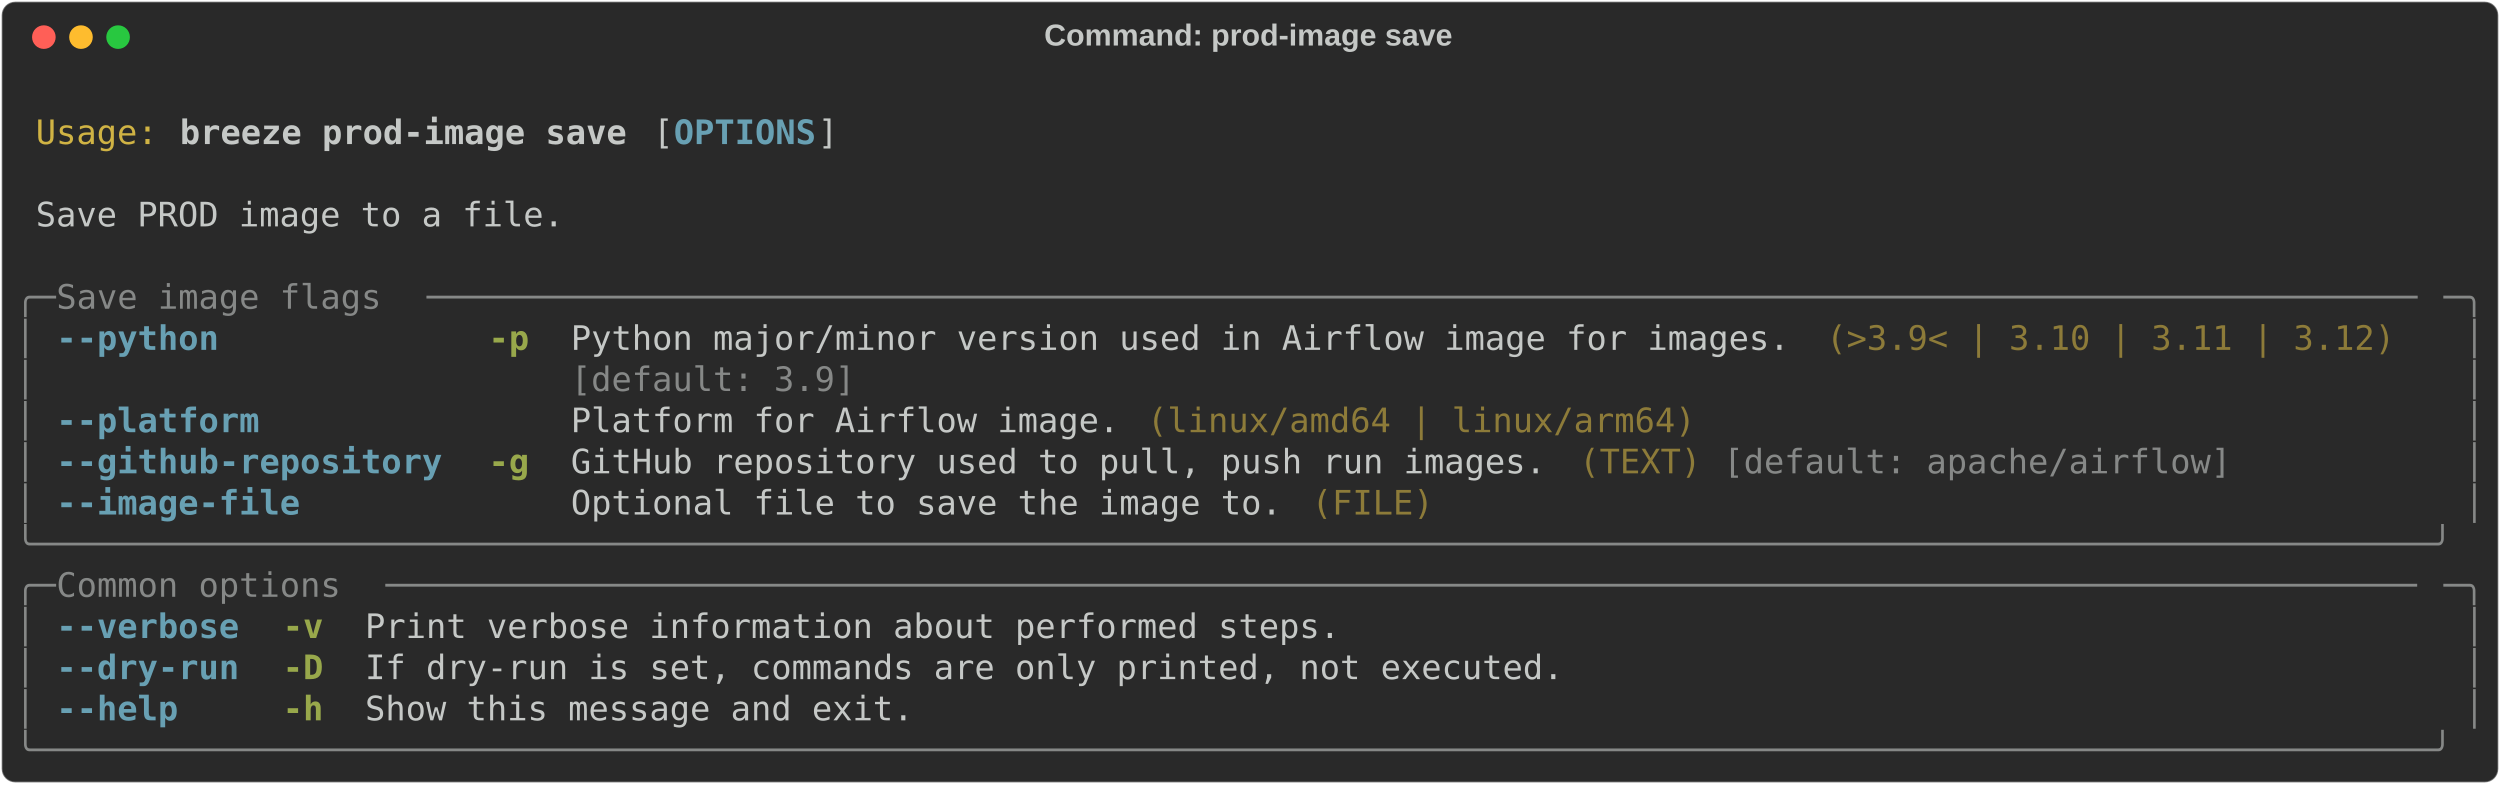
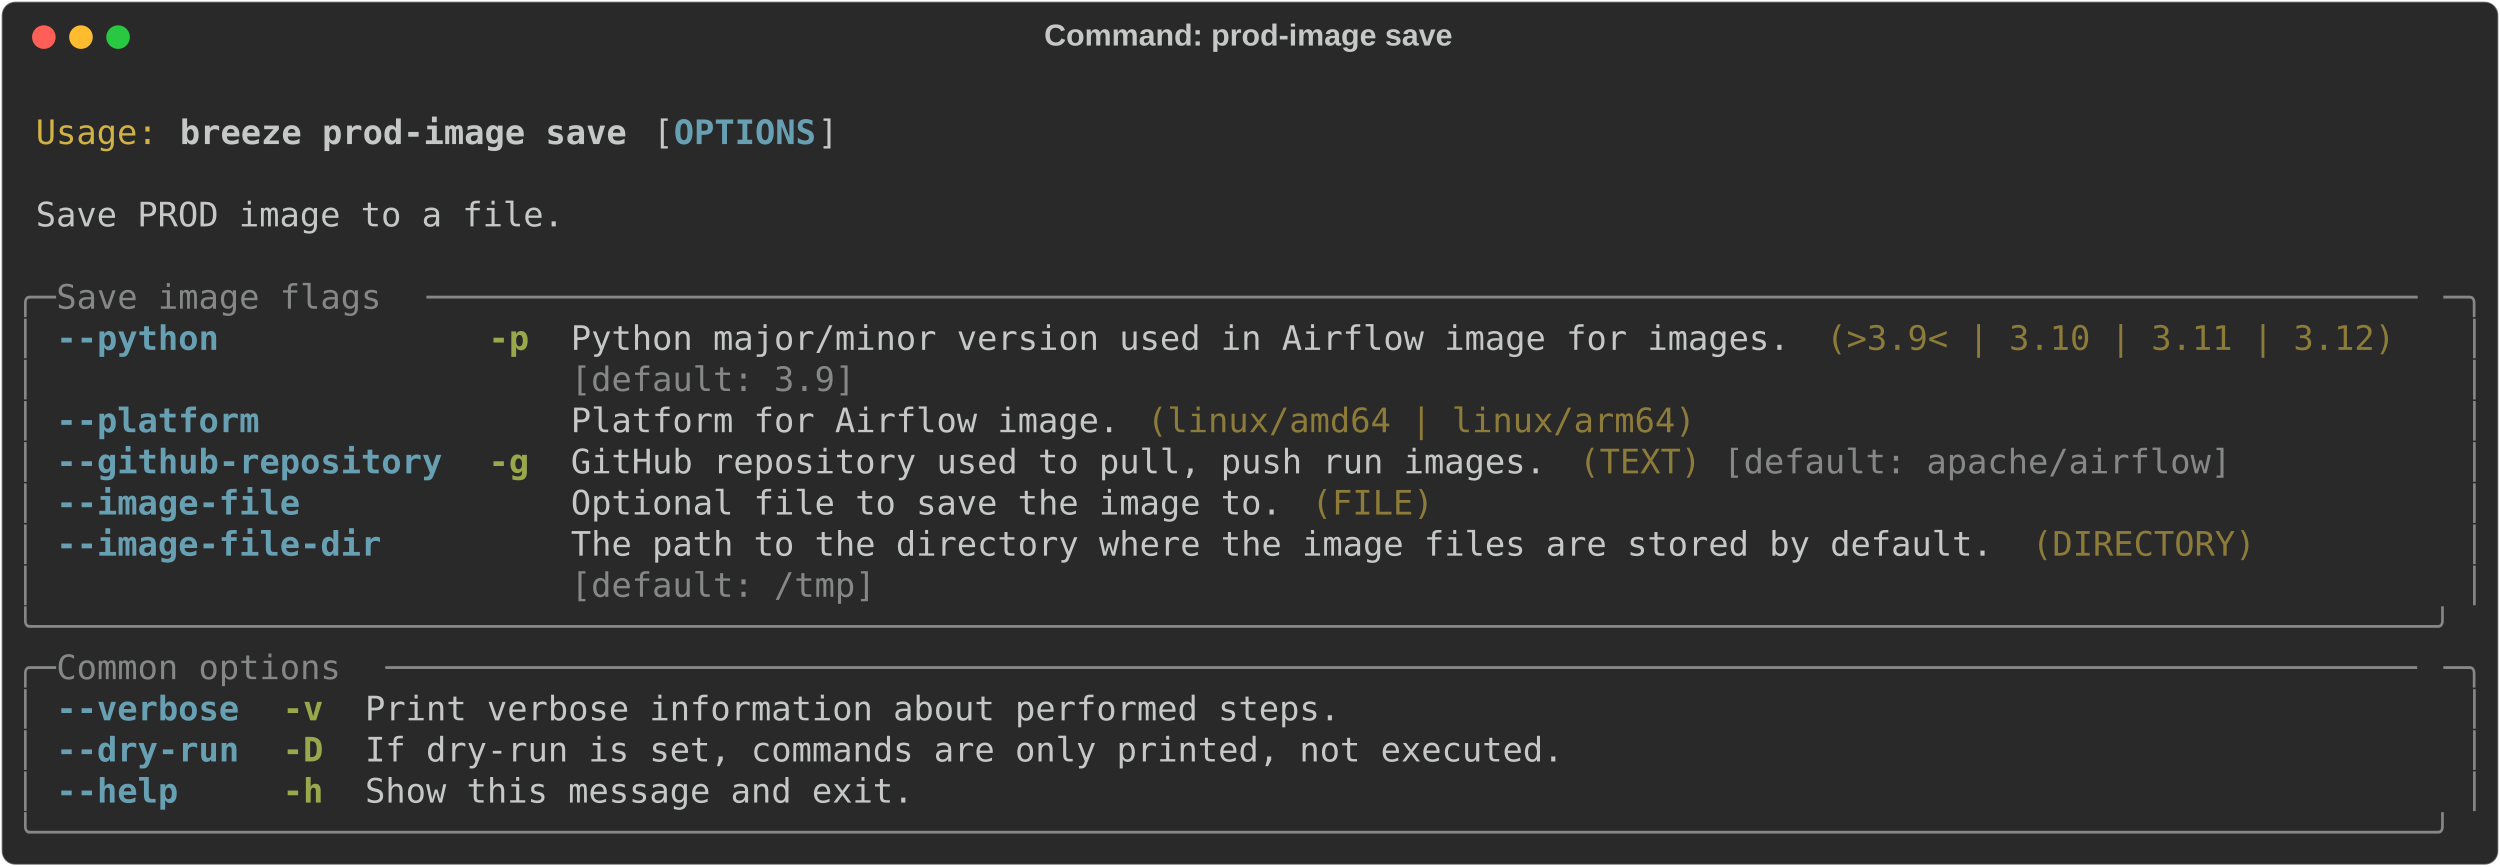
- <svg xmlns="http://www.w3.org/2000/svg" class="rich-terminal" viewBox="0 0 1482 464.8">
+ <svg xmlns="http://www.w3.org/2000/svg" class="rich-terminal" viewBox="0 0 1482 513.6">
  <style>

    @font-face {
        font-family: "Fira Code";
        src: local("FiraCode-Regular"),
                url("https://cdnjs.cloudflare.com/ajax/libs/firacode/6.2.0/woff2/FiraCode-Regular.woff2") format("woff2"),
                url("https://cdnjs.cloudflare.com/ajax/libs/firacode/6.2.0/woff/FiraCode-Regular.woff") format("woff");
        font-style: normal;
        font-weight: 400;
    }
    @font-face {
        font-family: "Fira Code";
        src: local("FiraCode-Bold"),
                url("https://cdnjs.cloudflare.com/ajax/libs/firacode/6.2.0/woff2/FiraCode-Bold.woff2") format("woff2"),
                url("https://cdnjs.cloudflare.com/ajax/libs/firacode/6.2.0/woff/FiraCode-Bold.woff") format("woff");
        font-style: bold;
        font-weight: 700;
    }

    .breeze-prod-image-save-matrix {
        font-family: Fira Code, monospace;
        font-size: 20px;
        line-height: 24.4px;
        font-variant-east-asian: full-width;
    }

    .breeze-prod-image-save-title {
        font-size: 18px;
        font-weight: bold;
        font-family: arial;
    }

    .breeze-prod-image-save-r1 { fill: #c5c8c6 }
.breeze-prod-image-save-r2 { fill: #d0b344 }
.breeze-prod-image-save-r3 { fill: #c5c8c6;font-weight: bold }
.breeze-prod-image-save-r4 { fill: #68a0b3;font-weight: bold }
.breeze-prod-image-save-r5 { fill: #868887 }
.breeze-prod-image-save-r6 { fill: #98a84b;font-weight: bold }
.breeze-prod-image-save-r7 { fill: #8d7b39 }
    </style>
  <defs>
    <clipPath id="breeze-prod-image-save-clip-terminal">
-       <rect x="0" y="0" width="1463.0" height="413.8" />
+       <rect x="0" y="0" width="1463.0" height="462.6" />
    </clipPath>
    <clipPath id="breeze-prod-image-save-line-0">
      <rect x="0" y="1.5" width="1464" height="24.65" />
    </clipPath>
    <clipPath id="breeze-prod-image-save-line-1">
      <rect x="0" y="25.9" width="1464" height="24.65" />
    </clipPath>
    <clipPath id="breeze-prod-image-save-line-2">
      <rect x="0" y="50.3" width="1464" height="24.65" />
    </clipPath>
    <clipPath id="breeze-prod-image-save-line-3">
      <rect x="0" y="74.7" width="1464" height="24.65" />
    </clipPath>
    <clipPath id="breeze-prod-image-save-line-4">
      <rect x="0" y="99.1" width="1464" height="24.65" />
    </clipPath>
    <clipPath id="breeze-prod-image-save-line-5">
      <rect x="0" y="123.5" width="1464" height="24.65" />
    </clipPath>
    <clipPath id="breeze-prod-image-save-line-6">
      <rect x="0" y="147.9" width="1464" height="24.65" />
    </clipPath>
    <clipPath id="breeze-prod-image-save-line-7">
      <rect x="0" y="172.3" width="1464" height="24.65" />
    </clipPath>
    <clipPath id="breeze-prod-image-save-line-8">
      <rect x="0" y="196.7" width="1464" height="24.65" />
    </clipPath>
    <clipPath id="breeze-prod-image-save-line-9">
      <rect x="0" y="221.1" width="1464" height="24.65" />
    </clipPath>
    <clipPath id="breeze-prod-image-save-line-10">
      <rect x="0" y="245.5" width="1464" height="24.65" />
    </clipPath>
    <clipPath id="breeze-prod-image-save-line-11">
      <rect x="0" y="269.9" width="1464" height="24.65" />
    </clipPath>
    <clipPath id="breeze-prod-image-save-line-12">
      <rect x="0" y="294.3" width="1464" height="24.65" />
    </clipPath>
    <clipPath id="breeze-prod-image-save-line-13">
      <rect x="0" y="318.7" width="1464" height="24.65" />
    </clipPath>
    <clipPath id="breeze-prod-image-save-line-14">
      <rect x="0" y="343.1" width="1464" height="24.65" />
    </clipPath>
    <clipPath id="breeze-prod-image-save-line-15">
      <rect x="0" y="367.5" width="1464" height="24.65" />
    </clipPath>
+     <clipPath id="breeze-prod-image-save-line-16">
+       <rect x="0" y="391.9" width="1464" height="24.65" />
+     </clipPath>
+     <clipPath id="breeze-prod-image-save-line-17">
+       <rect x="0" y="416.3" width="1464" height="24.65" />
+     </clipPath>
  </defs>
-   <rect fill="#292929" stroke="rgba(255,255,255,0.35)" stroke-width="1" x="1" y="1" width="1480" height="462.8" rx="8" />
+   <rect fill="#292929" stroke="rgba(255,255,255,0.35)" stroke-width="1" x="1" y="1" width="1480" height="511.6" rx="8" />
  <text class="breeze-prod-image-save-title" fill="#c5c8c6" text-anchor="middle" x="740" y="27">Command: prod-image save</text>
  <g transform="translate(26,22)">
    <circle cx="0" cy="0" r="7" fill="#ff5f57" />
    <circle cx="22" cy="0" r="7" fill="#febc2e" />
    <circle cx="44" cy="0" r="7" fill="#28c840" />
  </g>
  <g transform="translate(9, 41)" clip-path="url(#breeze-prod-image-save-clip-terminal)">
    <g class="breeze-prod-image-save-matrix">
      <text class="breeze-prod-image-save-r1" x="1464" y="20" textLength="12.2" clip-path="url(#breeze-prod-image-save-line-0)">
</text>
      <text class="breeze-prod-image-save-r2" x="12.2" y="44.4" textLength="73.2" clip-path="url(#breeze-prod-image-save-line-1)">Usage:</text>
      <text class="breeze-prod-image-save-r3" x="97.6" y="44.4" textLength="268.4" clip-path="url(#breeze-prod-image-save-line-1)">breeze prod-image save</text>
      <text class="breeze-prod-image-save-r1" x="378.2" y="44.4" textLength="12.2" clip-path="url(#breeze-prod-image-save-line-1)">[</text>
      <text class="breeze-prod-image-save-r4" x="390.4" y="44.4" textLength="85.4" clip-path="url(#breeze-prod-image-save-line-1)">OPTIONS</text>
      <text class="breeze-prod-image-save-r1" x="475.8" y="44.4" textLength="12.2" clip-path="url(#breeze-prod-image-save-line-1)">]</text>
      <text class="breeze-prod-image-save-r1" x="1464" y="44.4" textLength="12.2" clip-path="url(#breeze-prod-image-save-line-1)">
</text>
      <text class="breeze-prod-image-save-r1" x="1464" y="68.8" textLength="12.2" clip-path="url(#breeze-prod-image-save-line-2)">
</text>
      <text class="breeze-prod-image-save-r1" x="12.2" y="93.2" textLength="317.2" clip-path="url(#breeze-prod-image-save-line-3)">Save PROD image to a file.</text>
      <text class="breeze-prod-image-save-r1" x="1464" y="93.2" textLength="12.2" clip-path="url(#breeze-prod-image-save-line-3)">
</text>
      <text class="breeze-prod-image-save-r1" x="1464" y="117.6" textLength="12.2" clip-path="url(#breeze-prod-image-save-line-4)">
</text>
      <text class="breeze-prod-image-save-r5" x="0" y="142" textLength="24.4" clip-path="url(#breeze-prod-image-save-line-5)">╭─</text>
      <text class="breeze-prod-image-save-r5" x="24.4" y="142" textLength="219.6" clip-path="url(#breeze-prod-image-save-line-5)"> Save image flags </text>
      <text class="breeze-prod-image-save-r5" x="244" y="142" textLength="1195.6" clip-path="url(#breeze-prod-image-save-line-5)">──────────────────────────────────────────────────────────────────────────────────────────────────</text>
      <text class="breeze-prod-image-save-r5" x="1439.6" y="142" textLength="24.4" clip-path="url(#breeze-prod-image-save-line-5)">─╮</text>
      <text class="breeze-prod-image-save-r1" x="1464" y="142" textLength="12.2" clip-path="url(#breeze-prod-image-save-line-5)">
</text>
      <text class="breeze-prod-image-save-r5" x="0" y="166.4" textLength="12.2" clip-path="url(#breeze-prod-image-save-line-6)">│</text>
      <text class="breeze-prod-image-save-r4" x="24.4" y="166.4" textLength="97.6" clip-path="url(#breeze-prod-image-save-line-6)">--python</text>
      <text class="breeze-prod-image-save-r6" x="280.6" y="166.4" textLength="24.4" clip-path="url(#breeze-prod-image-save-line-6)">-p</text>
      <text class="breeze-prod-image-save-r1" x="329.4" y="166.4" textLength="732" clip-path="url(#breeze-prod-image-save-line-6)">Python major/minor version used in Airflow image for images.</text>
      <text class="breeze-prod-image-save-r7" x="1073.6" y="166.4" textLength="341.6" clip-path="url(#breeze-prod-image-save-line-6)">(&gt;3.9&lt; | 3.10 | 3.11 | 3.12)</text>
      <text class="breeze-prod-image-save-r5" x="1451.8" y="166.4" textLength="12.2" clip-path="url(#breeze-prod-image-save-line-6)">│</text>
      <text class="breeze-prod-image-save-r1" x="1464" y="166.4" textLength="12.2" clip-path="url(#breeze-prod-image-save-line-6)">
</text>
      <text class="breeze-prod-image-save-r5" x="0" y="190.8" textLength="12.2" clip-path="url(#breeze-prod-image-save-line-7)">│</text>
      <text class="breeze-prod-image-save-r5" x="329.4" y="190.8" textLength="732" clip-path="url(#breeze-prod-image-save-line-7)">[default: 3.9]                                              </text>
      <text class="breeze-prod-image-save-r5" x="1451.8" y="190.8" textLength="12.2" clip-path="url(#breeze-prod-image-save-line-7)">│</text>
      <text class="breeze-prod-image-save-r1" x="1464" y="190.8" textLength="12.2" clip-path="url(#breeze-prod-image-save-line-7)">
</text>
      <text class="breeze-prod-image-save-r5" x="0" y="215.2" textLength="12.2" clip-path="url(#breeze-prod-image-save-line-8)">│</text>
      <text class="breeze-prod-image-save-r4" x="24.4" y="215.2" textLength="122" clip-path="url(#breeze-prod-image-save-line-8)">--platform</text>
      <text class="breeze-prod-image-save-r1" x="329.4" y="215.2" textLength="329.4" clip-path="url(#breeze-prod-image-save-line-8)">Platform for Airflow image.</text>
      <text class="breeze-prod-image-save-r7" x="671" y="215.2" textLength="329.4" clip-path="url(#breeze-prod-image-save-line-8)">(linux/amd64 | linux/arm64)</text>
      <text class="breeze-prod-image-save-r5" x="1451.8" y="215.2" textLength="12.2" clip-path="url(#breeze-prod-image-save-line-8)">│</text>
      <text class="breeze-prod-image-save-r1" x="1464" y="215.2" textLength="12.2" clip-path="url(#breeze-prod-image-save-line-8)">
</text>
      <text class="breeze-prod-image-save-r5" x="0" y="239.6" textLength="12.2" clip-path="url(#breeze-prod-image-save-line-9)">│</text>
      <text class="breeze-prod-image-save-r4" x="24.4" y="239.6" textLength="231.8" clip-path="url(#breeze-prod-image-save-line-9)">--github-repository</text>
      <text class="breeze-prod-image-save-r6" x="280.6" y="239.6" textLength="24.4" clip-path="url(#breeze-prod-image-save-line-9)">-g</text>
      <text class="breeze-prod-image-save-r1" x="329.4" y="239.6" textLength="585.6" clip-path="url(#breeze-prod-image-save-line-9)">GitHub repository used to pull, push run images.</text>
      <text class="breeze-prod-image-save-r7" x="927.2" y="239.6" textLength="73.2" clip-path="url(#breeze-prod-image-save-line-9)">(TEXT)</text>
      <text class="breeze-prod-image-save-r5" x="1012.6" y="239.6" textLength="305" clip-path="url(#breeze-prod-image-save-line-9)">[default: apache/airflow]</text>
      <text class="breeze-prod-image-save-r5" x="1451.8" y="239.6" textLength="12.2" clip-path="url(#breeze-prod-image-save-line-9)">│</text>
      <text class="breeze-prod-image-save-r1" x="1464" y="239.6" textLength="12.2" clip-path="url(#breeze-prod-image-save-line-9)">
</text>
      <text class="breeze-prod-image-save-r5" x="0" y="264" textLength="12.2" clip-path="url(#breeze-prod-image-save-line-10)">│</text>
      <text class="breeze-prod-image-save-r4" x="24.4" y="264" textLength="146.4" clip-path="url(#breeze-prod-image-save-line-10)">--image-file</text>
      <text class="breeze-prod-image-save-r1" x="329.4" y="264" textLength="427" clip-path="url(#breeze-prod-image-save-line-10)">Optional file to save the image to.</text>
      <text class="breeze-prod-image-save-r7" x="768.6" y="264" textLength="73.2" clip-path="url(#breeze-prod-image-save-line-10)">(FILE)</text>
      <text class="breeze-prod-image-save-r5" x="1451.8" y="264" textLength="12.2" clip-path="url(#breeze-prod-image-save-line-10)">│</text>
      <text class="breeze-prod-image-save-r1" x="1464" y="264" textLength="12.2" clip-path="url(#breeze-prod-image-save-line-10)">
</text>
-       <text class="breeze-prod-image-save-r5" x="0" y="288.4" textLength="1464" clip-path="url(#breeze-prod-image-save-line-11)">╰──────────────────────────────────────────────────────────────────────────────────────────────────────────────────────╯</text>
+       <text class="breeze-prod-image-save-r5" x="0" y="288.4" textLength="12.2" clip-path="url(#breeze-prod-image-save-line-11)">│</text>
+       <text class="breeze-prod-image-save-r4" x="24.4" y="288.4" textLength="195.2" clip-path="url(#breeze-prod-image-save-line-11)">--image-file-dir</text>
+       <text class="breeze-prod-image-save-r1" x="329.4" y="288.4" textLength="854" clip-path="url(#breeze-prod-image-save-line-11)">The path to the directory where the image files are stored by default.</text>
+       <text class="breeze-prod-image-save-r7" x="1195.6" y="288.4" textLength="134.2" clip-path="url(#breeze-prod-image-save-line-11)">(DIRECTORY)</text>
+       <text class="breeze-prod-image-save-r5" x="1451.8" y="288.4" textLength="12.2" clip-path="url(#breeze-prod-image-save-line-11)">│</text>
      <text class="breeze-prod-image-save-r1" x="1464" y="288.4" textLength="12.2" clip-path="url(#breeze-prod-image-save-line-11)">
</text>
-       <text class="breeze-prod-image-save-r5" x="0" y="312.8" textLength="24.4" clip-path="url(#breeze-prod-image-save-line-12)">╭─</text>
-       <text class="breeze-prod-image-save-r5" x="24.4" y="312.8" textLength="195.2" clip-path="url(#breeze-prod-image-save-line-12)"> Common options </text>
-       <text class="breeze-prod-image-save-r5" x="219.6" y="312.8" textLength="1220" clip-path="url(#breeze-prod-image-save-line-12)">────────────────────────────────────────────────────────────────────────────────────────────────────</text>
-       <text class="breeze-prod-image-save-r5" x="1439.6" y="312.8" textLength="24.4" clip-path="url(#breeze-prod-image-save-line-12)">─╮</text>
+       <text class="breeze-prod-image-save-r5" x="0" y="312.8" textLength="12.2" clip-path="url(#breeze-prod-image-save-line-12)">│</text>
+       <text class="breeze-prod-image-save-r5" x="329.4" y="312.8" textLength="854" clip-path="url(#breeze-prod-image-save-line-12)">[default: /tmp]                                                       </text>
+       <text class="breeze-prod-image-save-r5" x="1451.8" y="312.8" textLength="12.2" clip-path="url(#breeze-prod-image-save-line-12)">│</text>
      <text class="breeze-prod-image-save-r1" x="1464" y="312.8" textLength="12.2" clip-path="url(#breeze-prod-image-save-line-12)">
</text>
-       <text class="breeze-prod-image-save-r5" x="0" y="337.2" textLength="12.2" clip-path="url(#breeze-prod-image-save-line-13)">│</text>
-       <text class="breeze-prod-image-save-r4" x="24.4" y="337.2" textLength="109.8" clip-path="url(#breeze-prod-image-save-line-13)">--verbose</text>
-       <text class="breeze-prod-image-save-r6" x="158.6" y="337.2" textLength="24.4" clip-path="url(#breeze-prod-image-save-line-13)">-v</text>
-       <text class="breeze-prod-image-save-r1" x="207.4" y="337.2" textLength="585.6" clip-path="url(#breeze-prod-image-save-line-13)">Print verbose information about performed steps.</text>
-       <text class="breeze-prod-image-save-r5" x="1451.8" y="337.2" textLength="12.2" clip-path="url(#breeze-prod-image-save-line-13)">│</text>
+       <text class="breeze-prod-image-save-r5" x="0" y="337.2" textLength="1464" clip-path="url(#breeze-prod-image-save-line-13)">╰──────────────────────────────────────────────────────────────────────────────────────────────────────────────────────╯</text>
      <text class="breeze-prod-image-save-r1" x="1464" y="337.2" textLength="12.2" clip-path="url(#breeze-prod-image-save-line-13)">
</text>
-       <text class="breeze-prod-image-save-r5" x="0" y="361.6" textLength="12.2" clip-path="url(#breeze-prod-image-save-line-14)">│</text>
-       <text class="breeze-prod-image-save-r4" x="24.4" y="361.6" textLength="109.8" clip-path="url(#breeze-prod-image-save-line-14)">--dry-run</text>
-       <text class="breeze-prod-image-save-r6" x="158.6" y="361.6" textLength="24.4" clip-path="url(#breeze-prod-image-save-line-14)">-D</text>
-       <text class="breeze-prod-image-save-r1" x="207.4" y="361.6" textLength="719.8" clip-path="url(#breeze-prod-image-save-line-14)">If dry-run is set, commands are only printed, not executed.</text>
-       <text class="breeze-prod-image-save-r5" x="1451.8" y="361.6" textLength="12.2" clip-path="url(#breeze-prod-image-save-line-14)">│</text>
+       <text class="breeze-prod-image-save-r5" x="0" y="361.6" textLength="24.4" clip-path="url(#breeze-prod-image-save-line-14)">╭─</text>
+       <text class="breeze-prod-image-save-r5" x="24.4" y="361.6" textLength="195.2" clip-path="url(#breeze-prod-image-save-line-14)"> Common options </text>
+       <text class="breeze-prod-image-save-r5" x="219.6" y="361.6" textLength="1220" clip-path="url(#breeze-prod-image-save-line-14)">────────────────────────────────────────────────────────────────────────────────────────────────────</text>
+       <text class="breeze-prod-image-save-r5" x="1439.6" y="361.6" textLength="24.4" clip-path="url(#breeze-prod-image-save-line-14)">─╮</text>
      <text class="breeze-prod-image-save-r1" x="1464" y="361.6" textLength="12.2" clip-path="url(#breeze-prod-image-save-line-14)">
</text>
      <text class="breeze-prod-image-save-r5" x="0" y="386" textLength="12.2" clip-path="url(#breeze-prod-image-save-line-15)">│</text>
-       <text class="breeze-prod-image-save-r4" x="24.4" y="386" textLength="73.2" clip-path="url(#breeze-prod-image-save-line-15)">--help</text>
-       <text class="breeze-prod-image-save-r6" x="158.6" y="386" textLength="24.4" clip-path="url(#breeze-prod-image-save-line-15)">-h</text>
-       <text class="breeze-prod-image-save-r1" x="207.4" y="386" textLength="329.4" clip-path="url(#breeze-prod-image-save-line-15)">Show this message and exit.</text>
+       <text class="breeze-prod-image-save-r4" x="24.4" y="386" textLength="109.8" clip-path="url(#breeze-prod-image-save-line-15)">--verbose</text>
+       <text class="breeze-prod-image-save-r6" x="158.6" y="386" textLength="24.4" clip-path="url(#breeze-prod-image-save-line-15)">-v</text>
+       <text class="breeze-prod-image-save-r1" x="207.4" y="386" textLength="585.6" clip-path="url(#breeze-prod-image-save-line-15)">Print verbose information about performed steps.</text>
      <text class="breeze-prod-image-save-r5" x="1451.8" y="386" textLength="12.2" clip-path="url(#breeze-prod-image-save-line-15)">│</text>
      <text class="breeze-prod-image-save-r1" x="1464" y="386" textLength="12.2" clip-path="url(#breeze-prod-image-save-line-15)">
</text>
-       <text class="breeze-prod-image-save-r5" x="0" y="410.4" textLength="1464" clip-path="url(#breeze-prod-image-save-line-16)">╰──────────────────────────────────────────────────────────────────────────────────────────────────────────────────────╯</text>
+       <text class="breeze-prod-image-save-r5" x="0" y="410.4" textLength="12.2" clip-path="url(#breeze-prod-image-save-line-16)">│</text>
+       <text class="breeze-prod-image-save-r4" x="24.4" y="410.4" textLength="109.8" clip-path="url(#breeze-prod-image-save-line-16)">--dry-run</text>
+       <text class="breeze-prod-image-save-r6" x="158.6" y="410.4" textLength="24.4" clip-path="url(#breeze-prod-image-save-line-16)">-D</text>
+       <text class="breeze-prod-image-save-r1" x="207.4" y="410.4" textLength="719.8" clip-path="url(#breeze-prod-image-save-line-16)">If dry-run is set, commands are only printed, not executed.</text>
+       <text class="breeze-prod-image-save-r5" x="1451.8" y="410.4" textLength="12.2" clip-path="url(#breeze-prod-image-save-line-16)">│</text>
      <text class="breeze-prod-image-save-r1" x="1464" y="410.4" textLength="12.2" clip-path="url(#breeze-prod-image-save-line-16)">
+ </text>
+       <text class="breeze-prod-image-save-r5" x="0" y="434.8" textLength="12.2" clip-path="url(#breeze-prod-image-save-line-17)">│</text>
+       <text class="breeze-prod-image-save-r4" x="24.4" y="434.8" textLength="73.2" clip-path="url(#breeze-prod-image-save-line-17)">--help</text>
+       <text class="breeze-prod-image-save-r6" x="158.6" y="434.8" textLength="24.4" clip-path="url(#breeze-prod-image-save-line-17)">-h</text>
+       <text class="breeze-prod-image-save-r1" x="207.4" y="434.8" textLength="329.4" clip-path="url(#breeze-prod-image-save-line-17)">Show this message and exit.</text>
+       <text class="breeze-prod-image-save-r5" x="1451.8" y="434.8" textLength="12.2" clip-path="url(#breeze-prod-image-save-line-17)">│</text>
+       <text class="breeze-prod-image-save-r1" x="1464" y="434.8" textLength="12.2" clip-path="url(#breeze-prod-image-save-line-17)">
+ </text>
+       <text class="breeze-prod-image-save-r5" x="0" y="459.2" textLength="1464" clip-path="url(#breeze-prod-image-save-line-18)">╰──────────────────────────────────────────────────────────────────────────────────────────────────────────────────────╯</text>
+       <text class="breeze-prod-image-save-r1" x="1464" y="459.2" textLength="12.2" clip-path="url(#breeze-prod-image-save-line-18)">
</text>
    </g>
  </g>
</svg>
